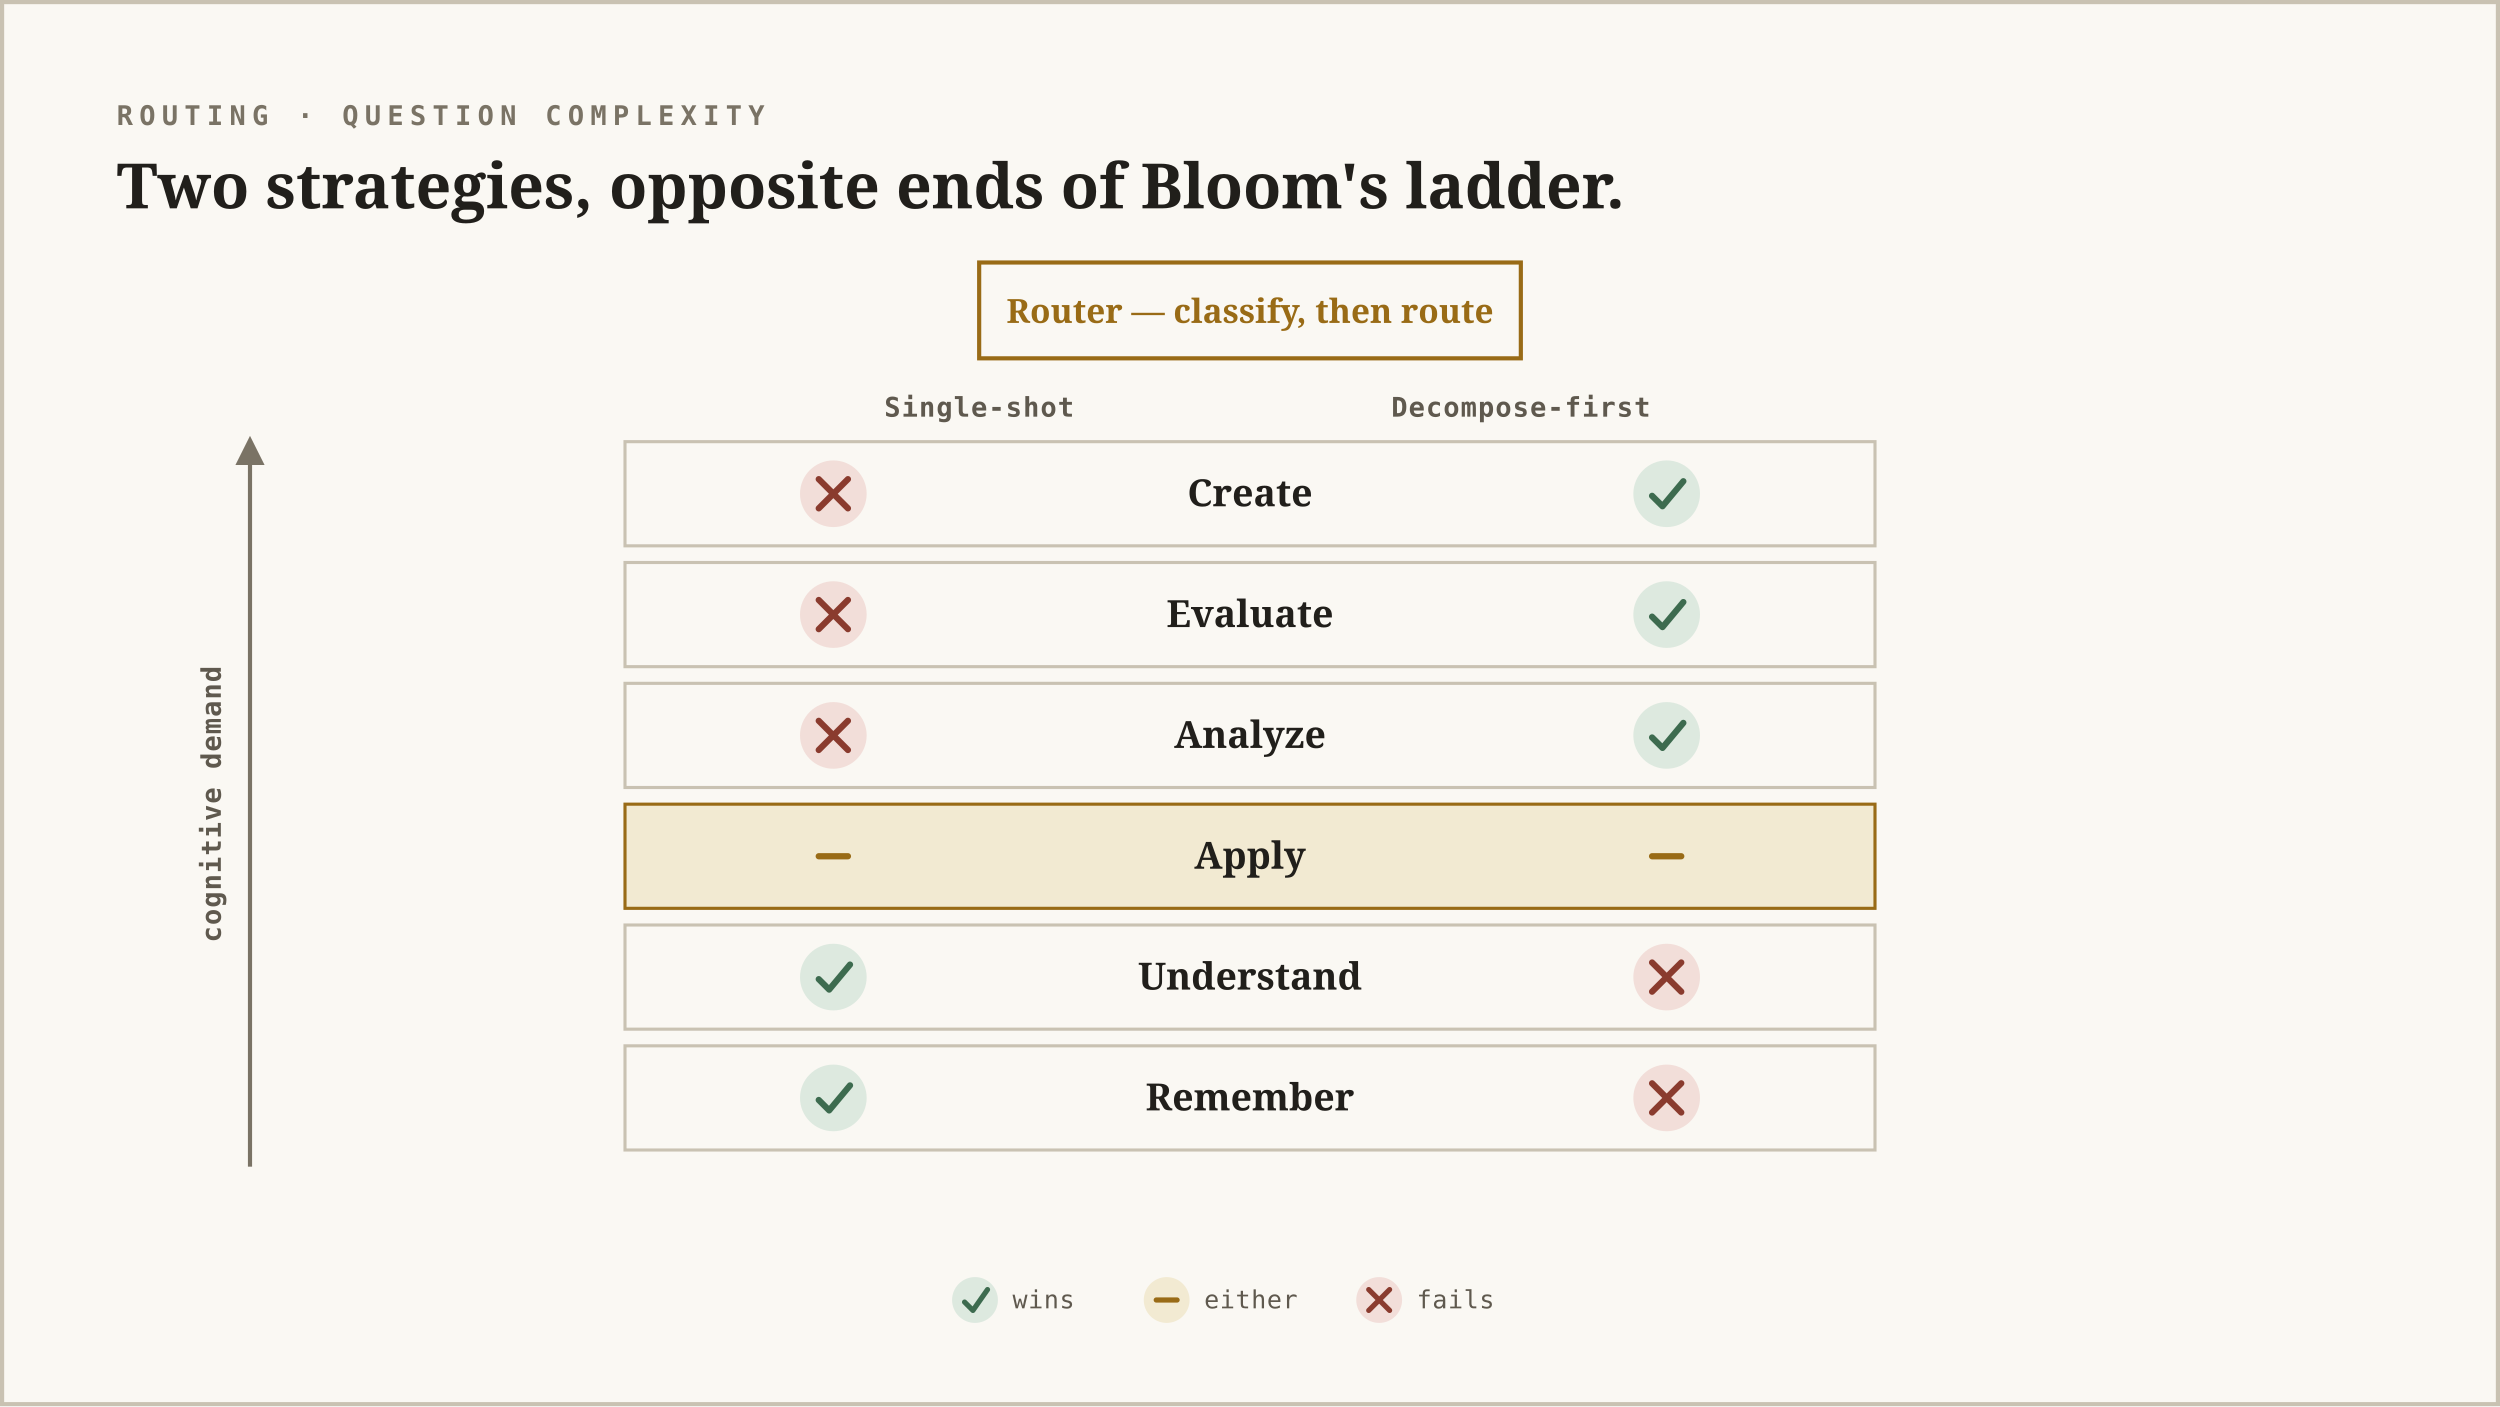
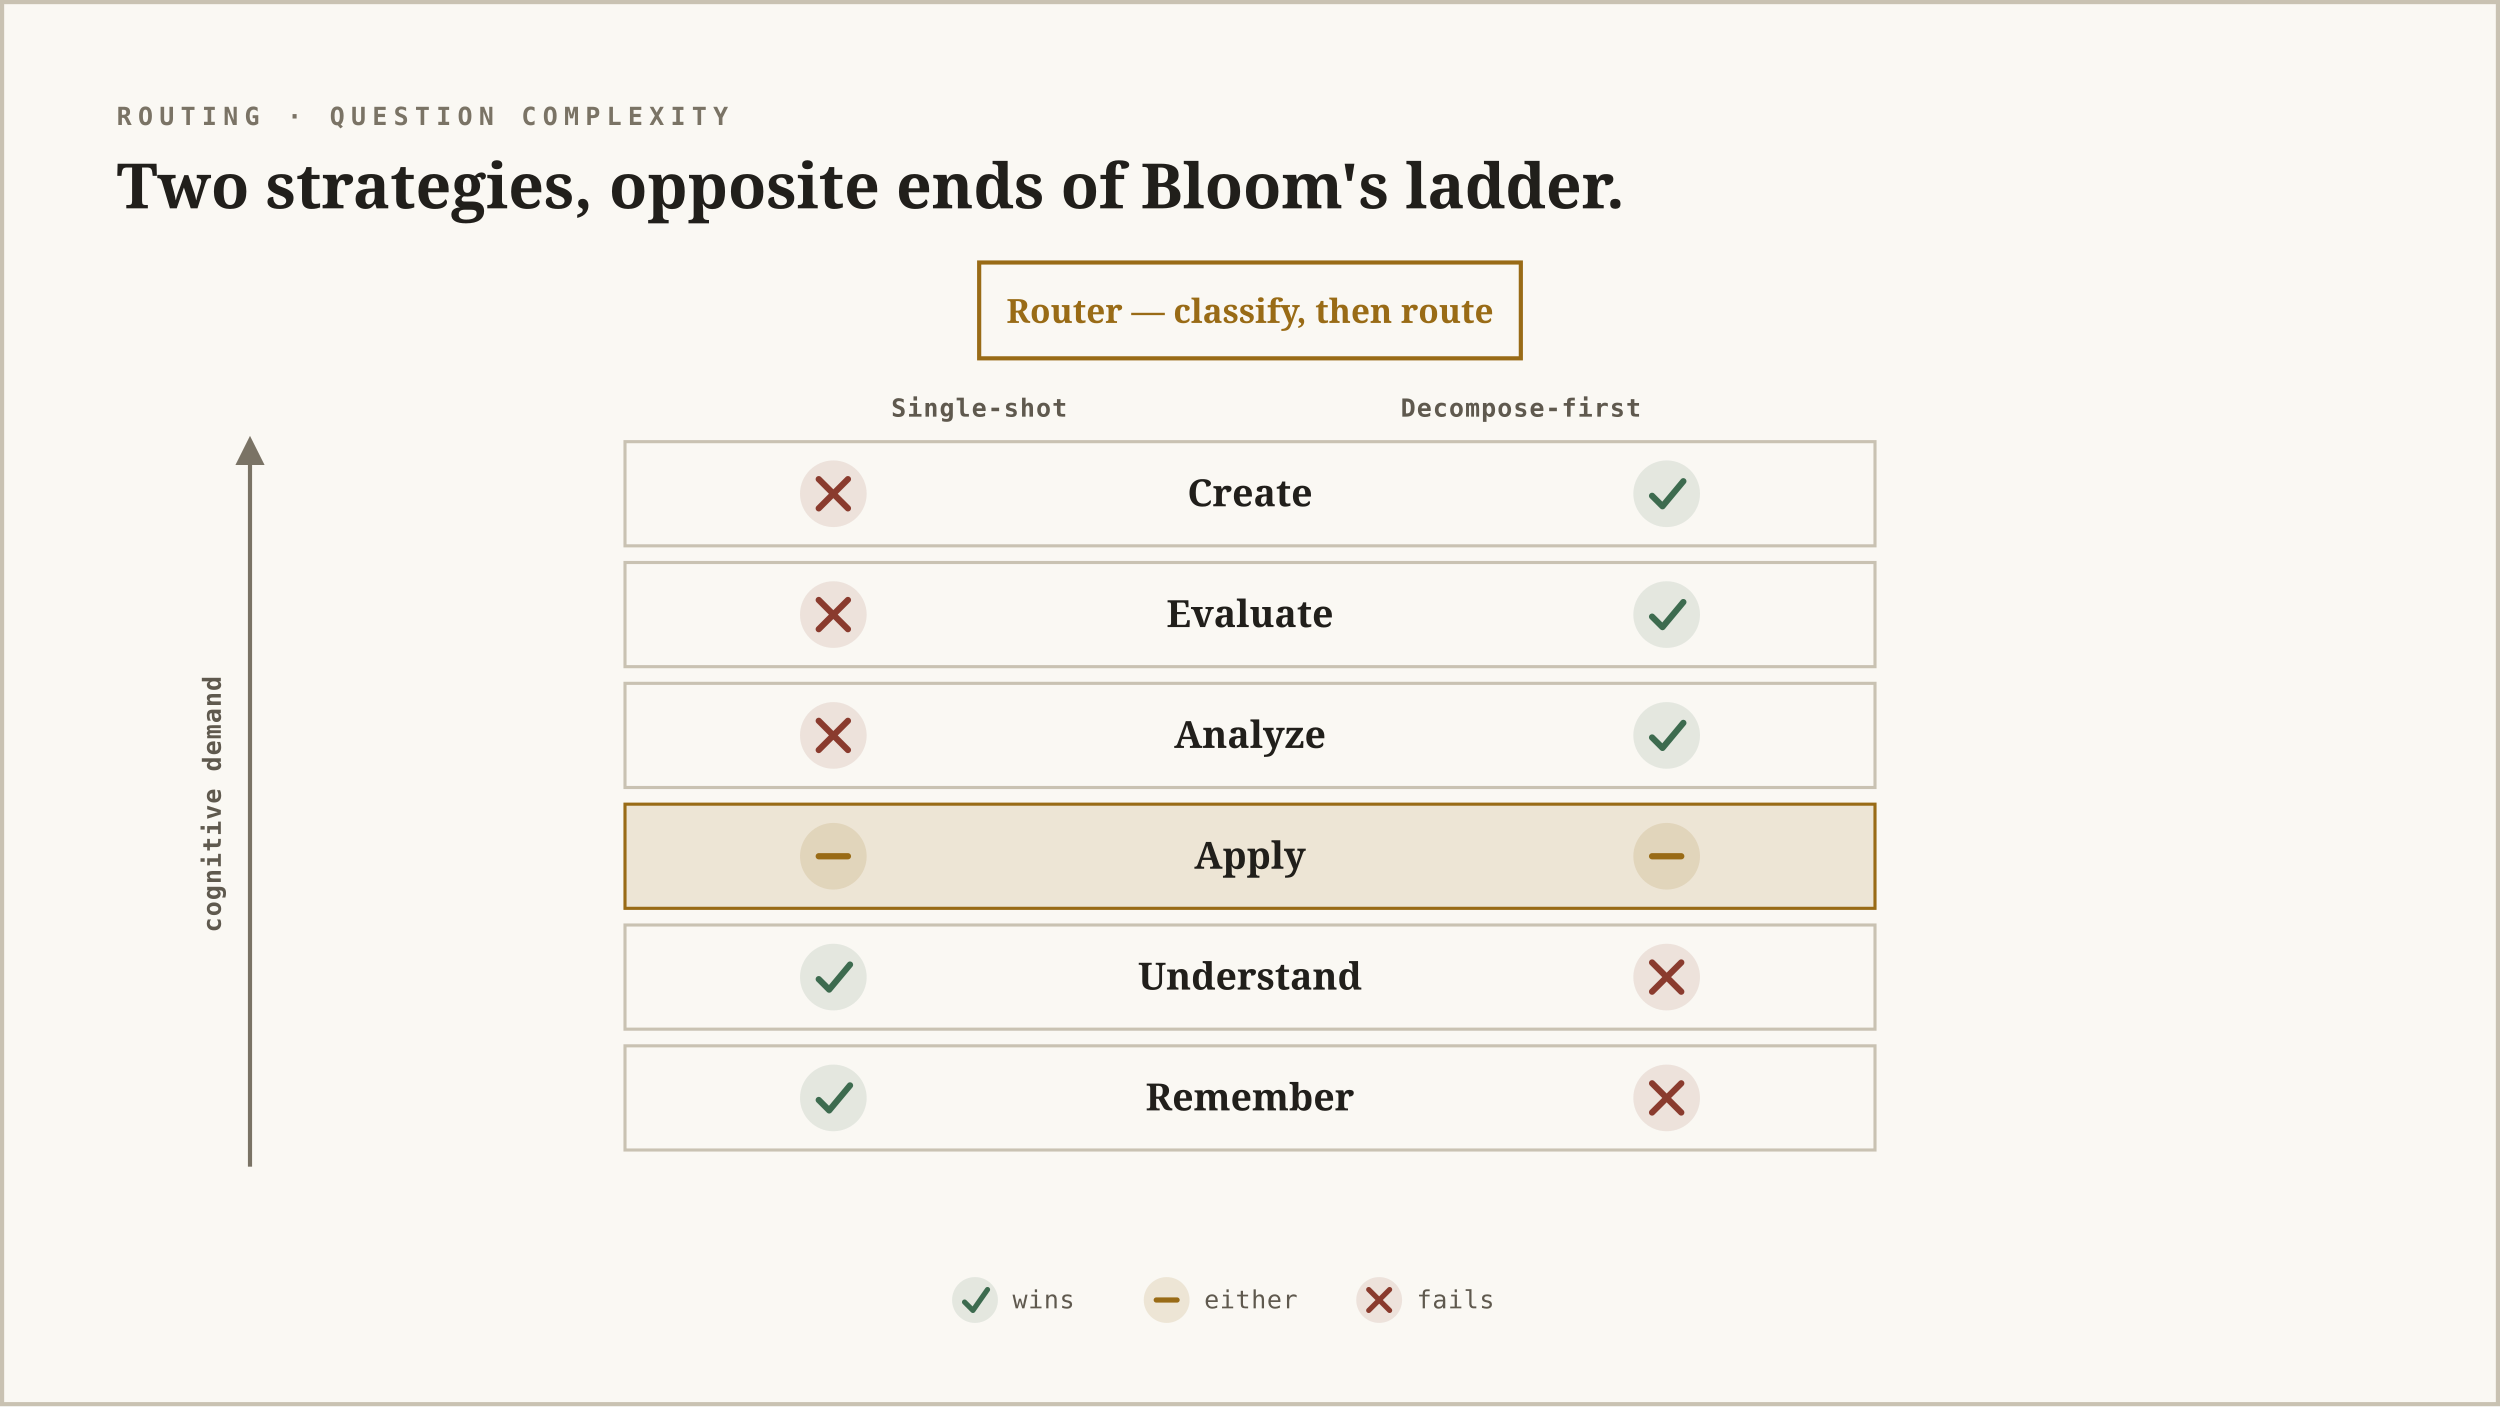
<svg xmlns="http://www.w3.org/2000/svg" viewBox="0 0 1200 675" width="1200" height="675" font-family="Georgia, serif">
  <defs>
    <marker id="br-arrow" viewBox="0 0 10 10" refX="8" refY="5" markerWidth="7" markerHeight="7" orient="auto-start-reverse">
      <path d="M0,0 L10,5 L0,10 z" fill="#7a7365" />
    </marker>
  </defs>
  <rect x="1" y="1" width="1198" height="673" rx="0" fill="#faf8f3" stroke="#c9c2b2" stroke-width="2" />
-   <text x="56" y="60" fill="#7a7365" font-family="Menlo, monospace" font-size="13" font-weight="700" letter-spacing="3">ROUTING · QUESTION COMPLEXITY</text>
+   <text x="56" y="60" fill="#7a7365" font-family="Menlo, monospace" font-size="12" font-weight="700" letter-spacing="3">ROUTING · QUESTION COMPLEXITY</text>
  <text x="56" y="100" fill="#211f1b" font-size="30" font-weight="700">Two strategies, opposite ends of Bloom's ladder.</text>
  <rect x="470" y="126" width="260" height="46" rx="0" fill="#faf8f3" stroke="#996b16" stroke-width="2" />
  <text x="600" y="155" text-anchor="middle" fill="#996b16" font-size="16" font-weight="700">Router — classify, then route</text>
  <line x1="120" y1="560" x2="120" y2="212" stroke="#7a7365" stroke-width="2" marker-end="url(#br-arrow)" />
-   <text x="106" y="386" fill="#5f594e" font-family="Menlo, monospace" font-size="13" font-weight="700" letter-spacing="0.5" transform="rotate(-90 106 386)" text-anchor="middle">cognitive demand</text>
-   <text x="470" y="200" text-anchor="middle" fill="#5f594e" font-family="Menlo, monospace" font-size="13" font-weight="700" letter-spacing="0.5">Single-shot</text>
-   <text x="730" y="200" text-anchor="middle" fill="#5f594e" font-family="Menlo, monospace" font-size="13" font-weight="700" letter-spacing="0.5">Decompose-first</text>
+   <text x="106" y="386" fill="#5f594e" font-family="Menlo, monospace" font-size="12" font-weight="700" letter-spacing="0.5" transform="rotate(-90 106 386)" text-anchor="middle">cognitive demand</text>
+   <text x="470" y="200" text-anchor="middle" fill="#5f594e" font-family="Menlo, monospace" font-size="12" font-weight="700" letter-spacing="0.5">Single-shot</text>
+   <text x="730" y="200" text-anchor="middle" fill="#5f594e" font-family="Menlo, monospace" font-size="12" font-weight="700" letter-spacing="0.5">Decompose-first</text>
  <g>
    <rect x="300" y="212" width="600" height="50" rx="0" fill="#faf8f3" stroke="#c9c2b2" stroke-width="1.5" />
    <text x="600" y="243" text-anchor="middle" fill="#211f1b" font-size="18" font-weight="600">Create</text>
    <rect x="300" y="270" width="600" height="50" rx="0" fill="#faf8f3" stroke="#c9c2b2" stroke-width="1.5" />
    <text x="600" y="301" text-anchor="middle" fill="#211f1b" font-size="18" font-weight="600">Evaluate</text>
    <rect x="300" y="328" width="600" height="50" rx="0" fill="#faf8f3" stroke="#c9c2b2" stroke-width="1.5" />
    <text x="600" y="359" text-anchor="middle" fill="#211f1b" font-size="18" font-weight="600">Analyze</text>
-     <rect x="300" y="386" width="600" height="50" rx="0" fill="#f2ead2" stroke="#996b16" stroke-width="1.5" />
+     <rect x="300" y="386" width="600" height="50" rx="0" fill="#996b16" fill-opacity="0.14" stroke="#996b16" stroke-width="1.5" />
    <text x="600" y="417" text-anchor="middle" fill="#211f1b" font-size="18" font-weight="600">Apply</text>
    <rect x="300" y="444" width="600" height="50" rx="0" fill="#faf8f3" stroke="#c9c2b2" stroke-width="1.5" />
    <text x="600" y="475" text-anchor="middle" fill="#211f1b" font-size="18" font-weight="600">Understand</text>
    <rect x="300" y="502" width="600" height="50" rx="0" fill="#faf8f3" stroke="#c9c2b2" stroke-width="1.5" />
    <text x="600" y="533" text-anchor="middle" fill="#211f1b" font-size="18" font-weight="600">Remember</text>
  </g>
  <g>
    <g transform="translate(400,237)">
-       <circle r="16" fill="#f2ded9" />
+       <circle r="16" fill="#8a3b2e" fill-opacity="0.12" />
      <path d="M-7 -7 L7 7 M7 -7 L-7 7" stroke="#8a3b2e" stroke-width="3" stroke-linecap="round" />
    </g>
    <g transform="translate(800,237)">
-       <circle r="16" fill="#dde9df" />
+       <circle r="16" fill="#3d6b4f" fill-opacity="0.12" />
      <path d="M-7 1 L-2 6 L8 -6" fill="none" stroke="#3d6b4f" stroke-width="3" stroke-linecap="round" stroke-linejoin="round" />
    </g>
    <g transform="translate(400,295)">
-       <circle r="16" fill="#f2ded9" />
+       <circle r="16" fill="#8a3b2e" fill-opacity="0.12" />
      <path d="M-7 -7 L7 7 M7 -7 L-7 7" stroke="#8a3b2e" stroke-width="3" stroke-linecap="round" />
    </g>
    <g transform="translate(800,295)">
-       <circle r="16" fill="#dde9df" />
+       <circle r="16" fill="#3d6b4f" fill-opacity="0.12" />
      <path d="M-7 1 L-2 6 L8 -6" fill="none" stroke="#3d6b4f" stroke-width="3" stroke-linecap="round" stroke-linejoin="round" />
    </g>
    <g transform="translate(400,353)">
-       <circle r="16" fill="#f2ded9" />
+       <circle r="16" fill="#8a3b2e" fill-opacity="0.12" />
      <path d="M-7 -7 L7 7 M7 -7 L-7 7" stroke="#8a3b2e" stroke-width="3" stroke-linecap="round" />
    </g>
    <g transform="translate(800,353)">
-       <circle r="16" fill="#dde9df" />
+       <circle r="16" fill="#3d6b4f" fill-opacity="0.12" />
      <path d="M-7 1 L-2 6 L8 -6" fill="none" stroke="#3d6b4f" stroke-width="3" stroke-linecap="round" stroke-linejoin="round" />
    </g>
    <g transform="translate(400,411)">
-       <circle r="16" fill="#f2ead2" />
+       <circle r="16" fill="#996b16" fill-opacity="0.14" />
      <path d="M-7 0 L7 0" stroke="#996b16" stroke-width="3" stroke-linecap="round" />
    </g>
    <g transform="translate(800,411)">
-       <circle r="16" fill="#f2ead2" />
+       <circle r="16" fill="#996b16" fill-opacity="0.14" />
      <path d="M-7 0 L7 0" stroke="#996b16" stroke-width="3" stroke-linecap="round" />
    </g>
    <g transform="translate(400,469)">
-       <circle r="16" fill="#dde9df" />
+       <circle r="16" fill="#3d6b4f" fill-opacity="0.12" />
      <path d="M-7 1 L-2 6 L8 -6" fill="none" stroke="#3d6b4f" stroke-width="3" stroke-linecap="round" stroke-linejoin="round" />
    </g>
    <g transform="translate(800,469)">
-       <circle r="16" fill="#f2ded9" />
+       <circle r="16" fill="#8a3b2e" fill-opacity="0.12" />
      <path d="M-7 -7 L7 7 M7 -7 L-7 7" stroke="#8a3b2e" stroke-width="3" stroke-linecap="round" />
    </g>
    <g transform="translate(400,527)">
-       <circle r="16" fill="#dde9df" />
+       <circle r="16" fill="#3d6b4f" fill-opacity="0.12" />
      <path d="M-7 1 L-2 6 L8 -6" fill="none" stroke="#3d6b4f" stroke-width="3" stroke-linecap="round" stroke-linejoin="round" />
    </g>
    <g transform="translate(800,527)">
-       <circle r="16" fill="#f2ded9" />
+       <circle r="16" fill="#8a3b2e" fill-opacity="0.12" />
      <path d="M-7 -7 L7 7 M7 -7 L-7 7" stroke="#8a3b2e" stroke-width="3" stroke-linecap="round" />
    </g>
  </g>
  <g font-family="Menlo, monospace" font-size="12" letter-spacing="0.3">
    <g transform="translate(468,624)">
-       <circle r="11" fill="#dde9df" />
+       <circle r="11" fill="#3d6b4f" fill-opacity="0.12" />
      <path d="M-5 1 L-1 5 L6 -5" fill="none" stroke="#3d6b4f" stroke-width="2.5" stroke-linecap="round" stroke-linejoin="round" />
    </g>
    <text x="486" y="628" fill="#5f594e">wins</text>
    <g transform="translate(560,624)">
-       <circle r="11" fill="#f2ead2" />
+       <circle r="11" fill="#996b16" fill-opacity="0.14" />
      <path d="M-5 0 L5 0" stroke="#996b16" stroke-width="2.5" stroke-linecap="round" />
    </g>
    <text x="578" y="628" fill="#5f594e">either</text>
    <g transform="translate(662,624)">
-       <circle r="11" fill="#f2ded9" />
+       <circle r="11" fill="#8a3b2e" fill-opacity="0.12" />
      <path d="M-5 -5 L5 5 M5 -5 L-5 5" stroke="#8a3b2e" stroke-width="2.5" stroke-linecap="round" />
    </g>
    <text x="680" y="628" fill="#5f594e">fails</text>
  </g>
</svg>
